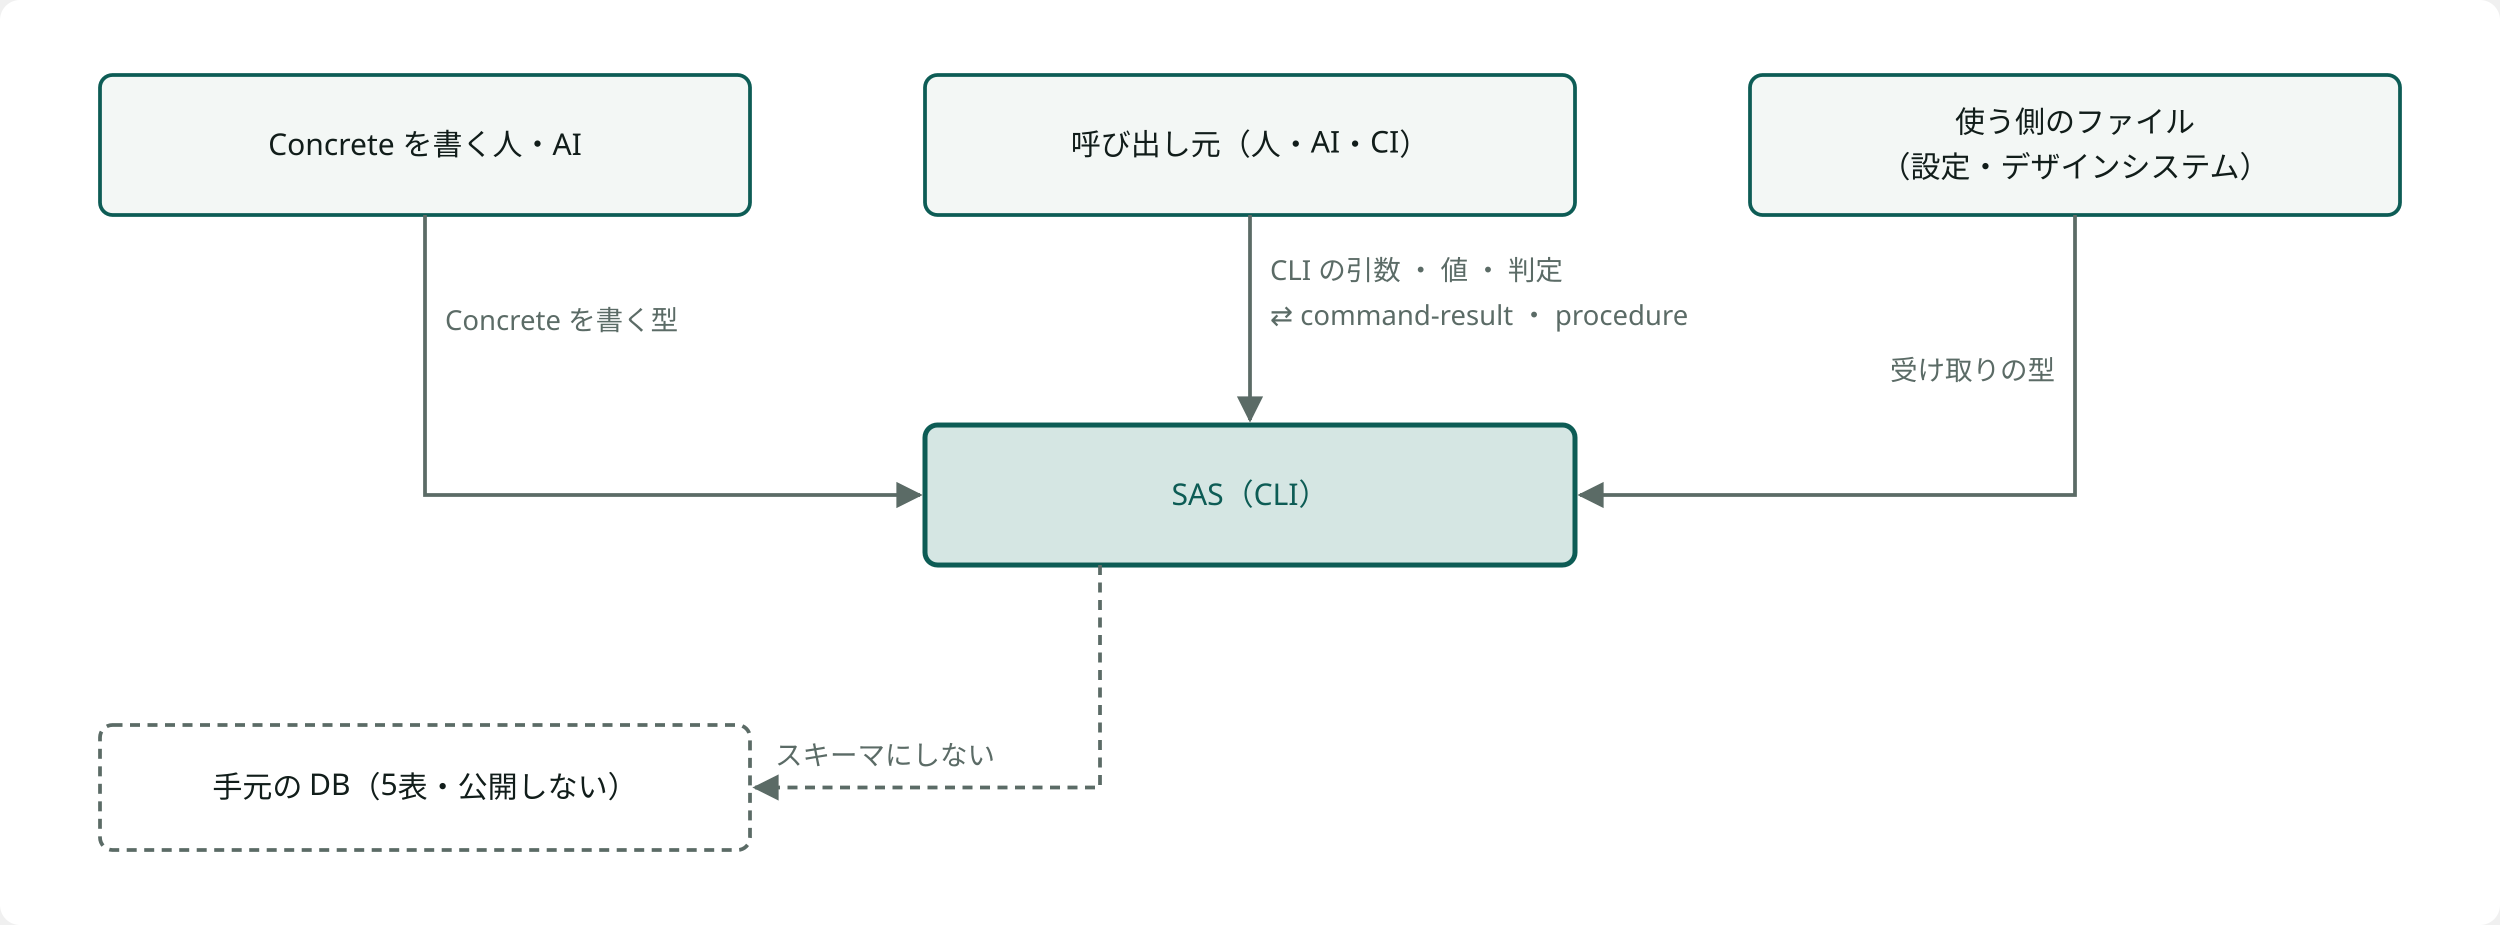
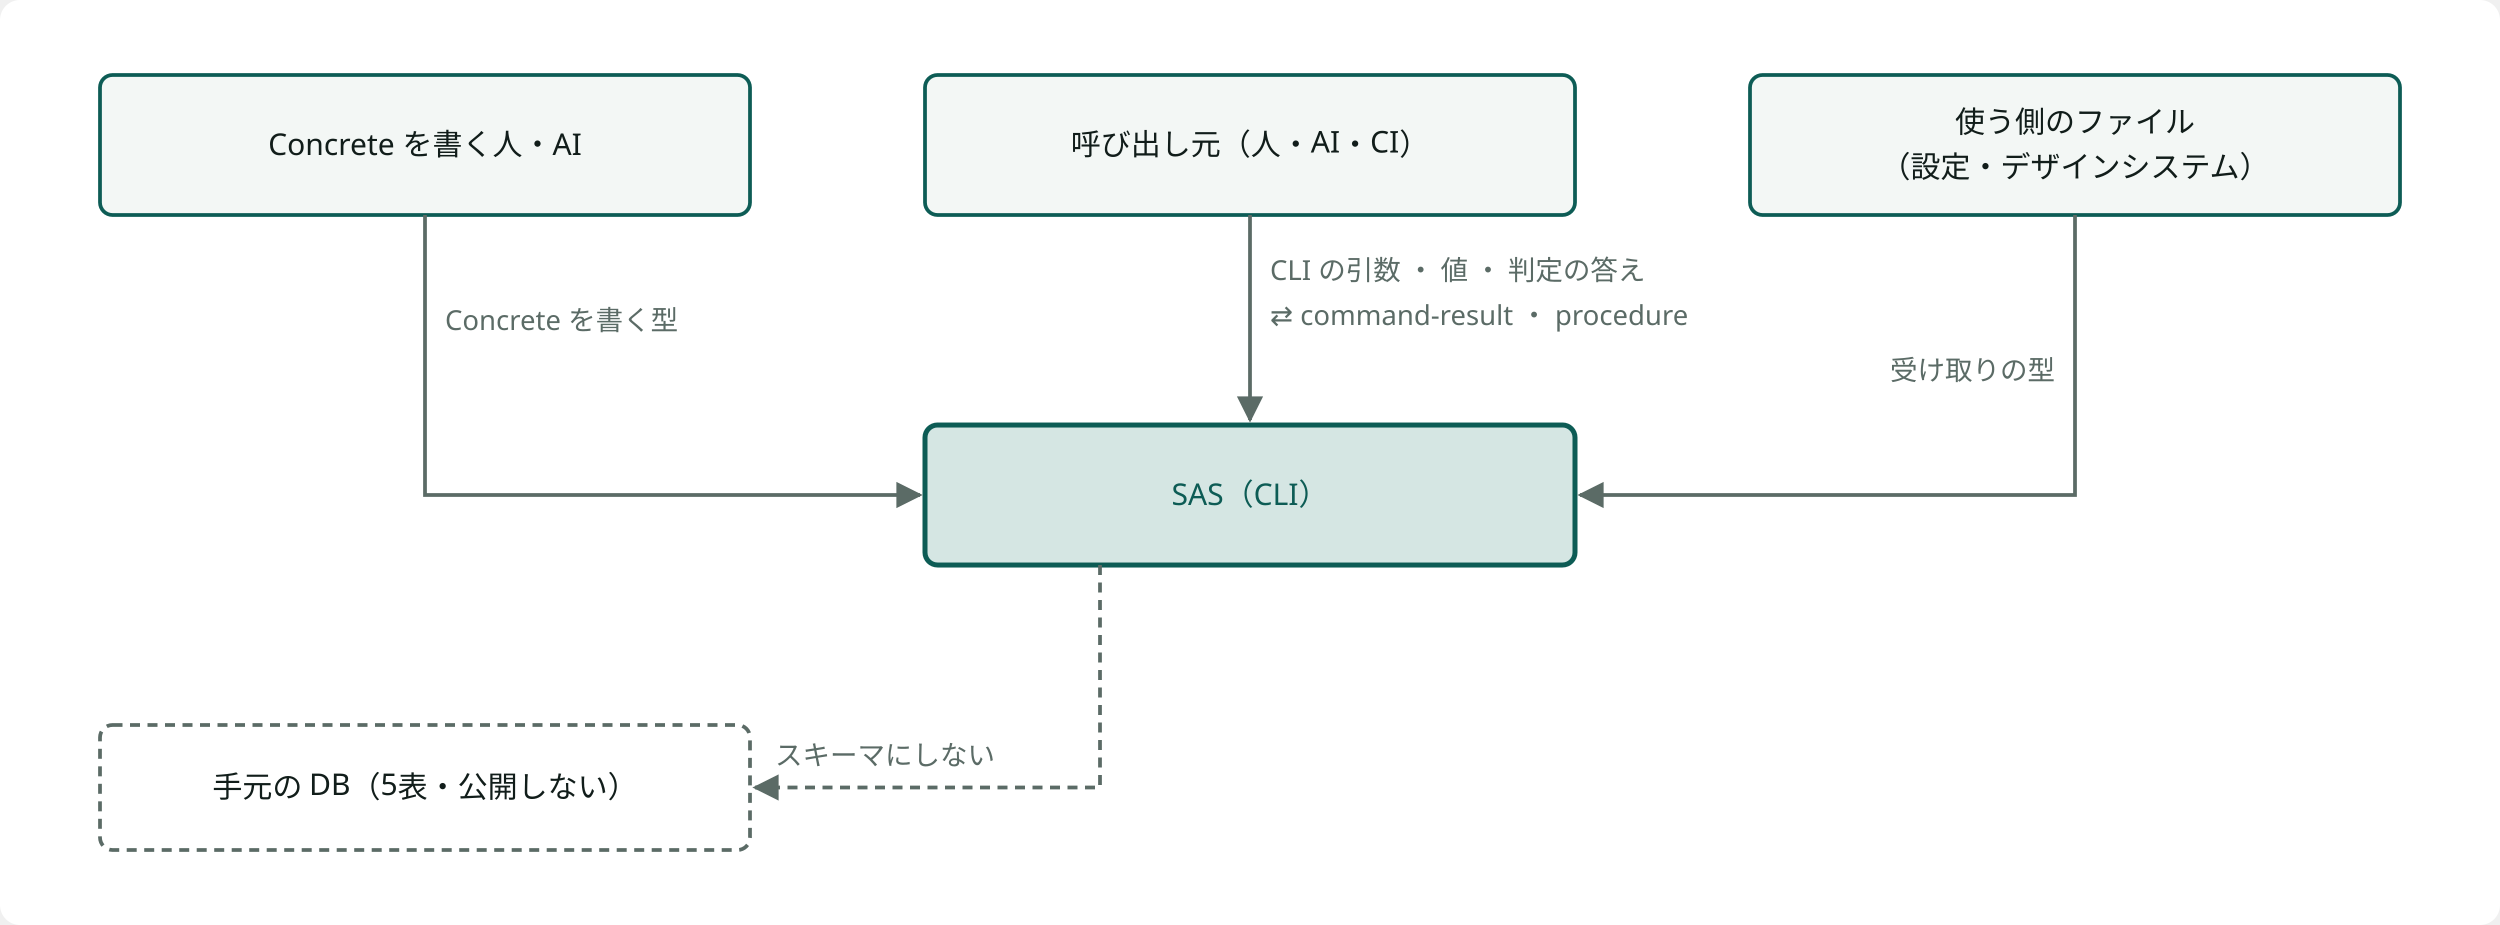
<svg viewBox="0 0 1000 370" width="100%" style="min-width:760px;max-width:1000px;display:block;margin:0 auto" role="img" aria-label="スキーマの境界" class="dsvg">
-   <style data-dsvg="dark">.dsvg .canvas{fill:var(--dsvg-area-fill,#FFFFFF)}.dsvg .box{fill:var(--dsvg-box-fill,#F3F7F5);stroke:var(--dsvg-accent,#0D5C55)}.dsvg .label{fill:var(--dsvg-ink,#111D1A);font-size:12px}.dsvg .box.focus{fill:var(--dsvg-accent-bg,#D5E6E3);stroke:var(--dsvg-accent,#0D5C55)}.dsvg .label.focus{fill:var(--dsvg-accent,#0D5C55);font-size:12px}.dsvg .flow{stroke:var(--dsvg-ink-soft,#5B6B66)}.dsvg .note{fill:var(--dsvg-ink-soft,#5B6B66);font-size:11px}.dsvg .boundary{stroke:var(--dsvg-ink-soft,#5B6B66)}.dsvg .flow.async{stroke:var(--dsvg-ink-soft,#5B6B66)}.dsvg #dsvg-707f23af-arrow-5B6B66 path{fill:var(--dsvg-ink-soft,#5B6B66)}@media (prefers-color-scheme:dark){:root:not([data-theme="light"]) .dsvg,.dsvg:root:not([data-theme="light"]){--dsvg-area-fill:#22302D;--dsvg-box-fill:#16211E;--dsvg-accent:#6CC9B8;--dsvg-ink:#E6EEEB;--dsvg-accent-bg:#173330;--dsvg-ink-soft:#9DADA8}}:root[data-theme="dark"] .dsvg{--dsvg-area-fill:#22302D;--dsvg-box-fill:#16211E;--dsvg-accent:#6CC9B8;--dsvg-ink:#E6EEEB;--dsvg-accent-bg:#173330;--dsvg-ink-soft:#9DADA8}</style>
+   <style data-dsvg="dark">.dsvg .canvas{fill:var(--dsvg-area-fill,#FFFFFF)}.dsvg .box{fill:var(--dsvg-box-fill,#F3F7F5);stroke:var(--dsvg-accent,#0D5C55)}.dsvg .label{fill:var(--dsvg-ink,#111D1A);font-size:12px}.dsvg .box.focus{fill:var(--dsvg-accent-bg,#D5E6E3);stroke:var(--dsvg-accent,#0D5C55)}.dsvg .label.focus{fill:var(--dsvg-accent,#0D5C55);font-size:12px}.dsvg .flow{stroke:var(--dsvg-ink-soft,#5B6B66)}.dsvg .note{fill:var(--dsvg-ink-soft,#5B6B66);font-size:11px}.dsvg .boundary{stroke:var(--dsvg-ink-soft,#5B6B66)}.dsvg .flow.async{stroke:var(--dsvg-ink-soft,#5B6B66)}.dsvg #dsvg-10b9c311-arrow-5B6B66 path{fill:var(--dsvg-ink-soft,#5B6B66)}@media (prefers-color-scheme:dark){:root:not([data-theme="light"]) .dsvg,.dsvg:root:not([data-theme="light"]){--dsvg-area-fill:#22302D;--dsvg-box-fill:#16211E;--dsvg-accent:#6CC9B8;--dsvg-ink:#E6EEEB;--dsvg-accent-bg:#173330;--dsvg-ink-soft:#9DADA8}}:root[data-theme="dark"] .dsvg{--dsvg-area-fill:#22302D;--dsvg-box-fill:#16211E;--dsvg-accent:#6CC9B8;--dsvg-ink:#E6EEEB;--dsvg-accent-bg:#173330;--dsvg-ink-soft:#9DADA8}</style>
  <defs data-dsvg="marker">
-     <marker id="dsvg-707f23af-arrow-5B6B66" viewBox="0 0 10 10" refX="9" refY="5" markerWidth="7" markerHeight="7" orient="auto-start-reverse">
+     <marker id="dsvg-10b9c311-arrow-5B6B66" viewBox="0 0 10 10" refX="9" refY="5" markerWidth="7" markerHeight="7" orient="auto-start-reverse">
      <path d="M0,0 L10,5 L0,10 z" fill="#5B6B66" />
    </marker>
  </defs>
  <rect data-dsvg="canvas" class="canvas" x="0.0" y="0.0" width="1000.0" height="370.0" fill="#FFFFFF" rx="8" />
  <rect class="box" x="40" y="30" width="260" height="56" fill="#F3F7F5" stroke="#0D5C55" stroke-width="1.5" rx="5" />
  <text class="label" x="170.0" y="62.0" text-anchor="middle" font-family="Noto Sans JP, Hiragino Kaku Gothic ProN, sans-serif" font-size="12" fill="#111D1A">Concrete を書く人・AI</text>
  <rect class="box" x="370" y="30" width="260" height="56" fill="#F3F7F5" stroke="#0D5C55" stroke-width="1.5" rx="5" />
  <text class="label" x="500.0" y="62.0" text-anchor="middle" font-family="Noto Sans JP, Hiragino Kaku Gothic ProN, sans-serif" font-size="12" fill="#111D1A">呼び出し元（人・AI・CI）</text>
  <rect class="box" x="700" y="30" width="260" height="56" fill="#F3F7F5" stroke="#0D5C55" stroke-width="1.5" rx="5" />
  <text class="label" x="830.0" y="53.0" text-anchor="middle" font-family="Noto Sans JP, Hiragino Kaku Gothic ProN, sans-serif" font-size="12" fill="#111D1A">使う側のファイル</text>
  <text class="label" x="830.0" y="71.0" text-anchor="middle" font-family="Noto Sans JP, Hiragino Kaku Gothic ProN, sans-serif" font-size="12" fill="#111D1A">（設定・デザインシステム）</text>
  <rect class="box focus" x="370" y="170" width="260" height="56" fill="#D5E6E3" stroke="#0D5C55" stroke-width="2" rx="5" />
  <text class="label focus" x="500.0" y="202.0" text-anchor="middle" font-family="Noto Sans JP, Hiragino Kaku Gothic ProN, sans-serif" font-size="12" fill="#0D5C55">SAS（CLI）</text>
-   <path class="flow" d="M500,86 V168" fill="none" stroke="#5B6B66" stroke-width="1.5" marker-end="url(#dsvg-707f23af-arrow-5B6B66)" />
-   <text class="note" x="508" y="112" text-anchor="start" font-family="Noto Sans JP, Hiragino Kaku Gothic ProN, sans-serif" font-size="11" fill="#5B6B66">CLI の引数 ・ 値 ・ 判定</text>
+   <path class="flow" d="M500,86 V168" fill="none" stroke="#5B6B66" stroke-width="1.5" marker-end="url(#dsvg-10b9c311-arrow-5B6B66)" />
+   <text class="note" x="508" y="112" text-anchor="start" font-family="Noto Sans JP, Hiragino Kaku Gothic ProN, sans-serif" font-size="11" fill="#5B6B66">CLI の引数 ・ 値 ・ 判定の答え</text>
  <text class="note" x="508" y="130" text-anchor="start" font-family="Noto Sans JP, Hiragino Kaku Gothic ProN, sans-serif" font-size="11" fill="#5B6B66">⇄ command-result ・ procedure</text>
-   <path class="flow" d="M170,86 V198 H368" fill="none" stroke="#5B6B66" stroke-width="1.5" marker-end="url(#dsvg-707f23af-arrow-5B6B66)" />
+   <path class="flow" d="M170,86 V198 H368" fill="none" stroke="#5B6B66" stroke-width="1.5" marker-end="url(#dsvg-10b9c311-arrow-5B6B66)" />
  <text class="note" x="178" y="132" text-anchor="start" font-family="Noto Sans JP, Hiragino Kaku Gothic ProN, sans-serif" font-size="11" fill="#5B6B66">Concrete を書く型</text>
-   <path class="flow" d="M830,86 V198 H632" fill="none" stroke="#5B6B66" stroke-width="1.5" marker-end="url(#dsvg-707f23af-arrow-5B6B66)" />
+   <path class="flow" d="M830,86 V198 H632" fill="none" stroke="#5B6B66" stroke-width="1.5" marker-end="url(#dsvg-10b9c311-arrow-5B6B66)" />
  <text class="note" x="822" y="152" text-anchor="end" font-family="Noto Sans JP, Hiragino Kaku Gothic ProN, sans-serif" font-size="11" fill="#5B6B66">受け取りの型</text>
  <rect class="boundary" x="40" y="290" width="260" height="50" fill="none" stroke="#5B6B66" stroke-width="1.5" stroke-dasharray="4 3" rx="5" />
  <text class="label" x="170.0" y="319.0" text-anchor="middle" font-family="Noto Sans JP, Hiragino Kaku Gothic ProN, sans-serif" font-size="12" fill="#111D1A">手元の DB（5表・公開しない）</text>
-   <path class="flow async" d="M440,226 V315 H302" fill="none" stroke="#5B6B66" stroke-width="1.5" marker-end="url(#dsvg-707f23af-arrow-5B6B66)" stroke-dasharray="4 3" />
+   <path class="flow async" d="M440,226 V315 H302" fill="none" stroke="#5B6B66" stroke-width="1.5" marker-end="url(#dsvg-10b9c311-arrow-5B6B66)" stroke-dasharray="4 3" />
  <text class="note" x="310" y="306" text-anchor="start" font-family="Noto Sans JP, Hiragino Kaku Gothic ProN, sans-serif" font-size="11" fill="#5B6B66">スキーマにしない</text>
</svg>
